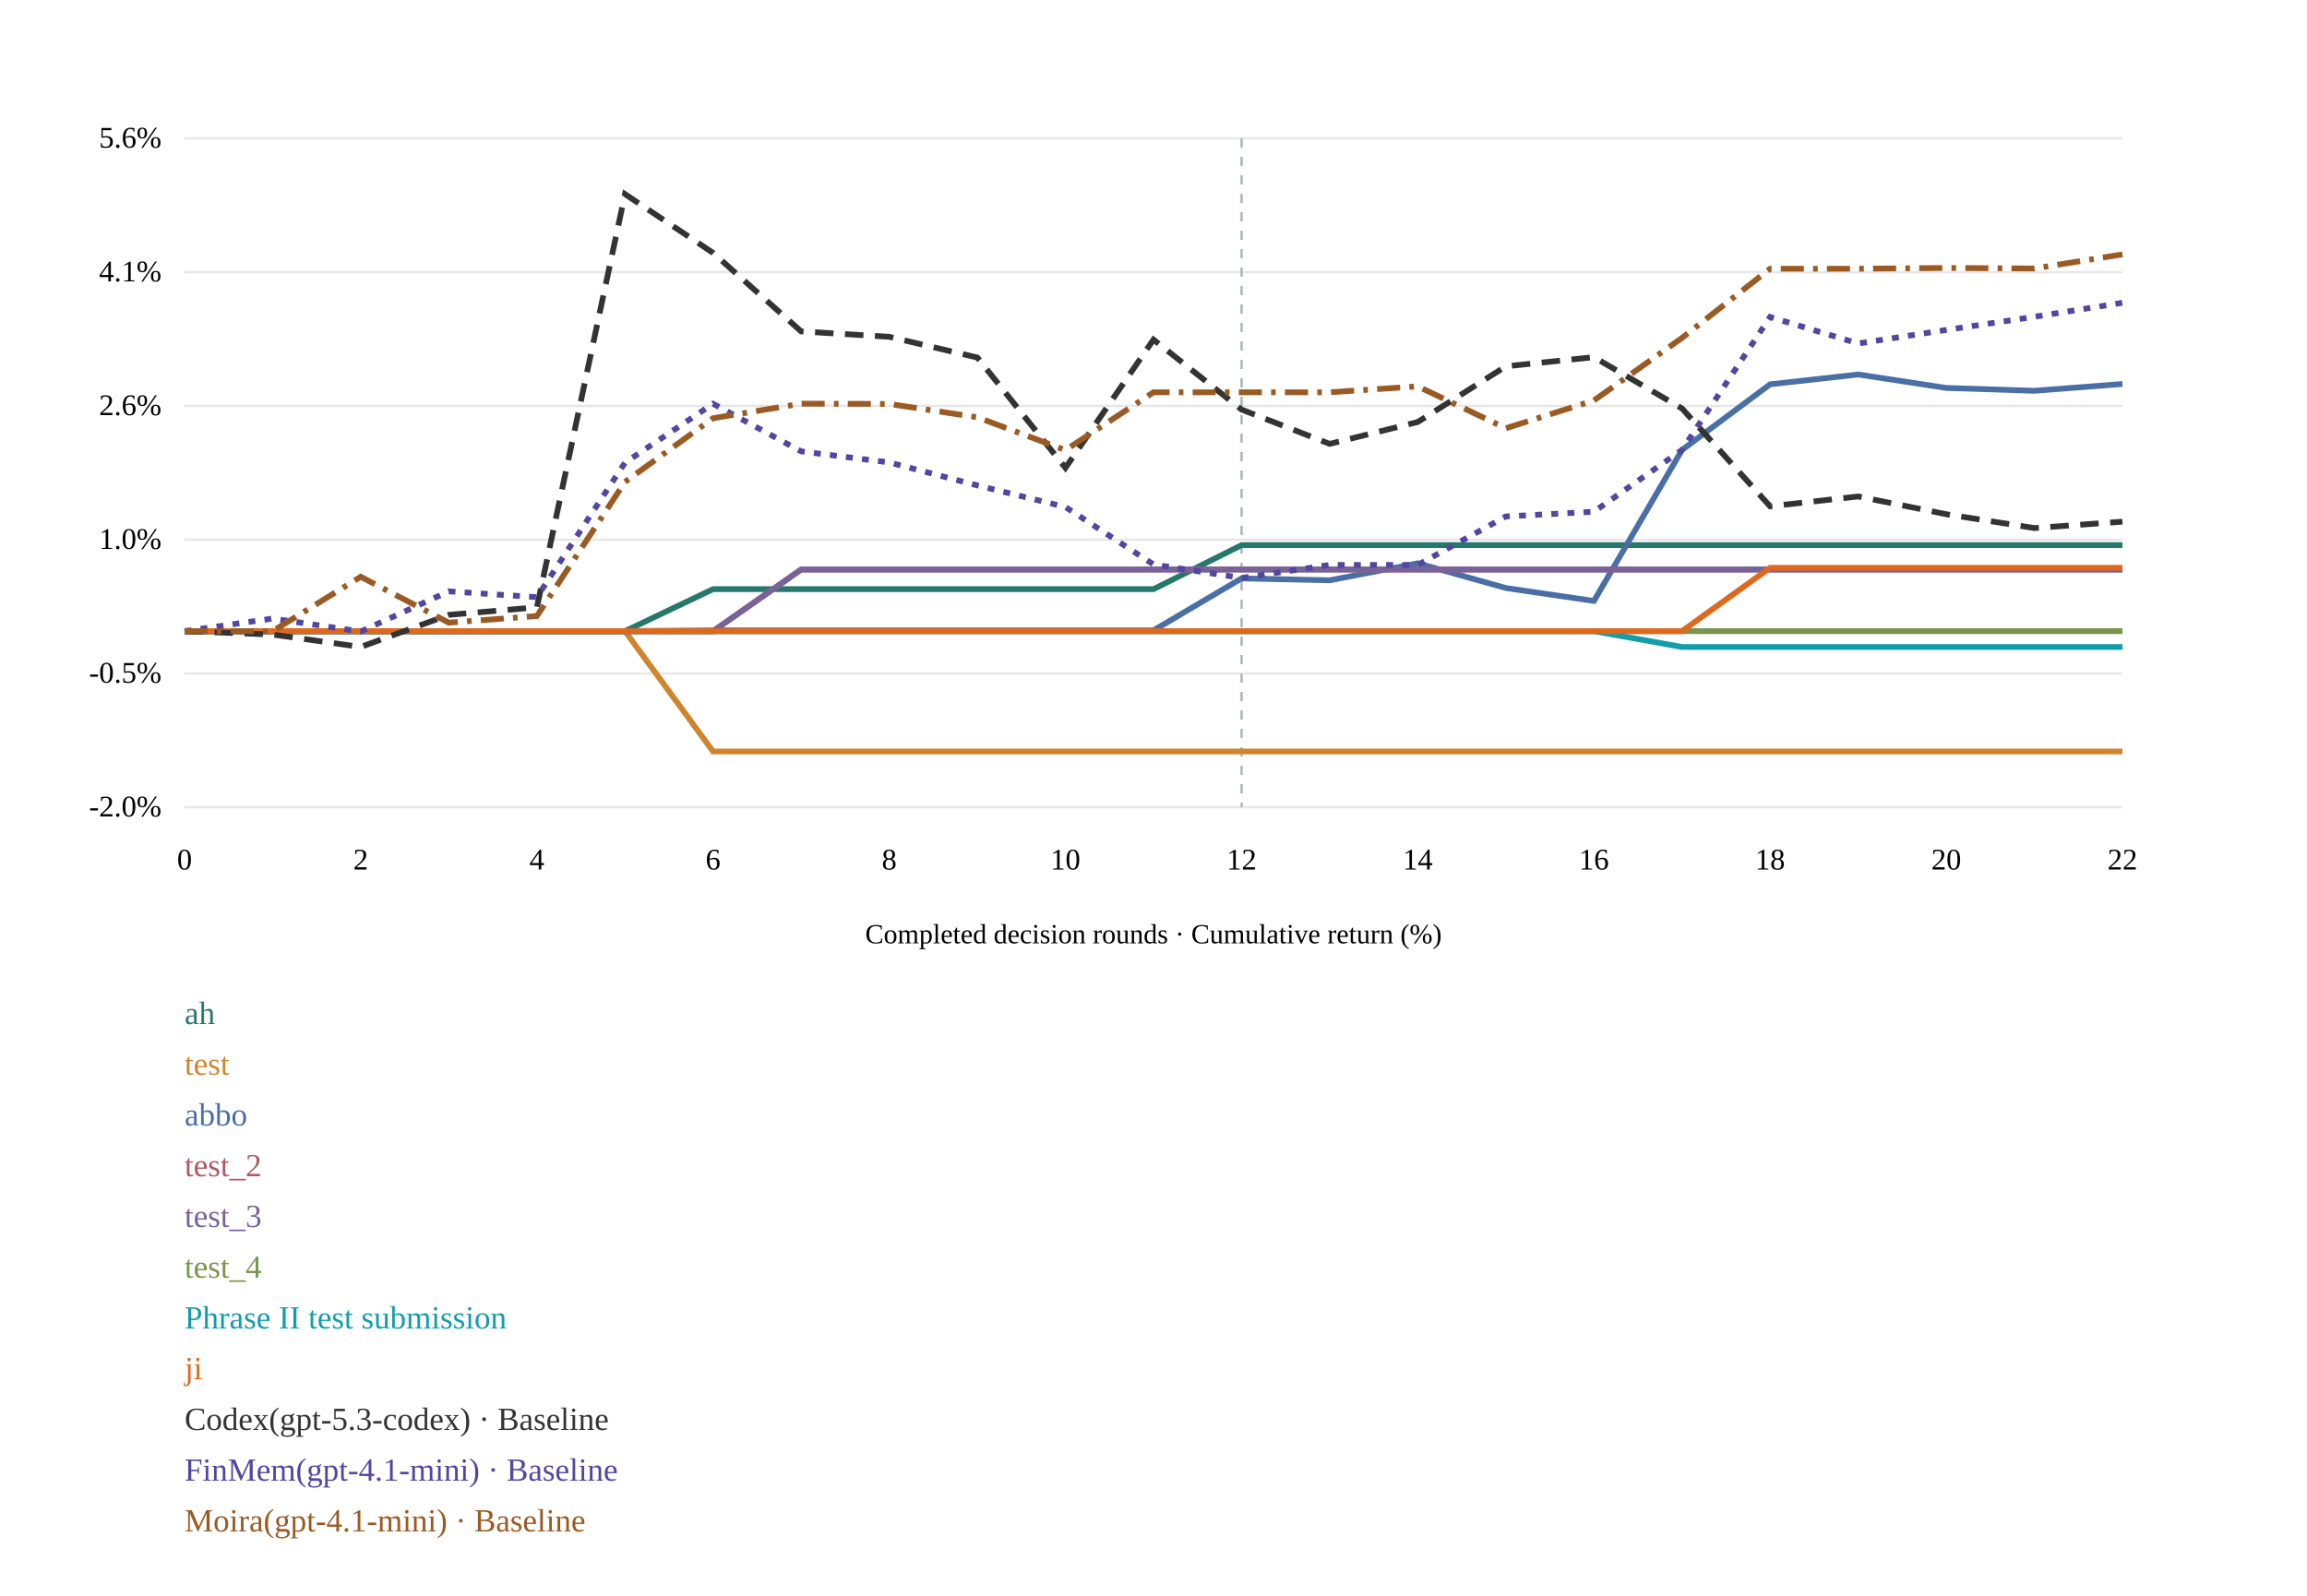
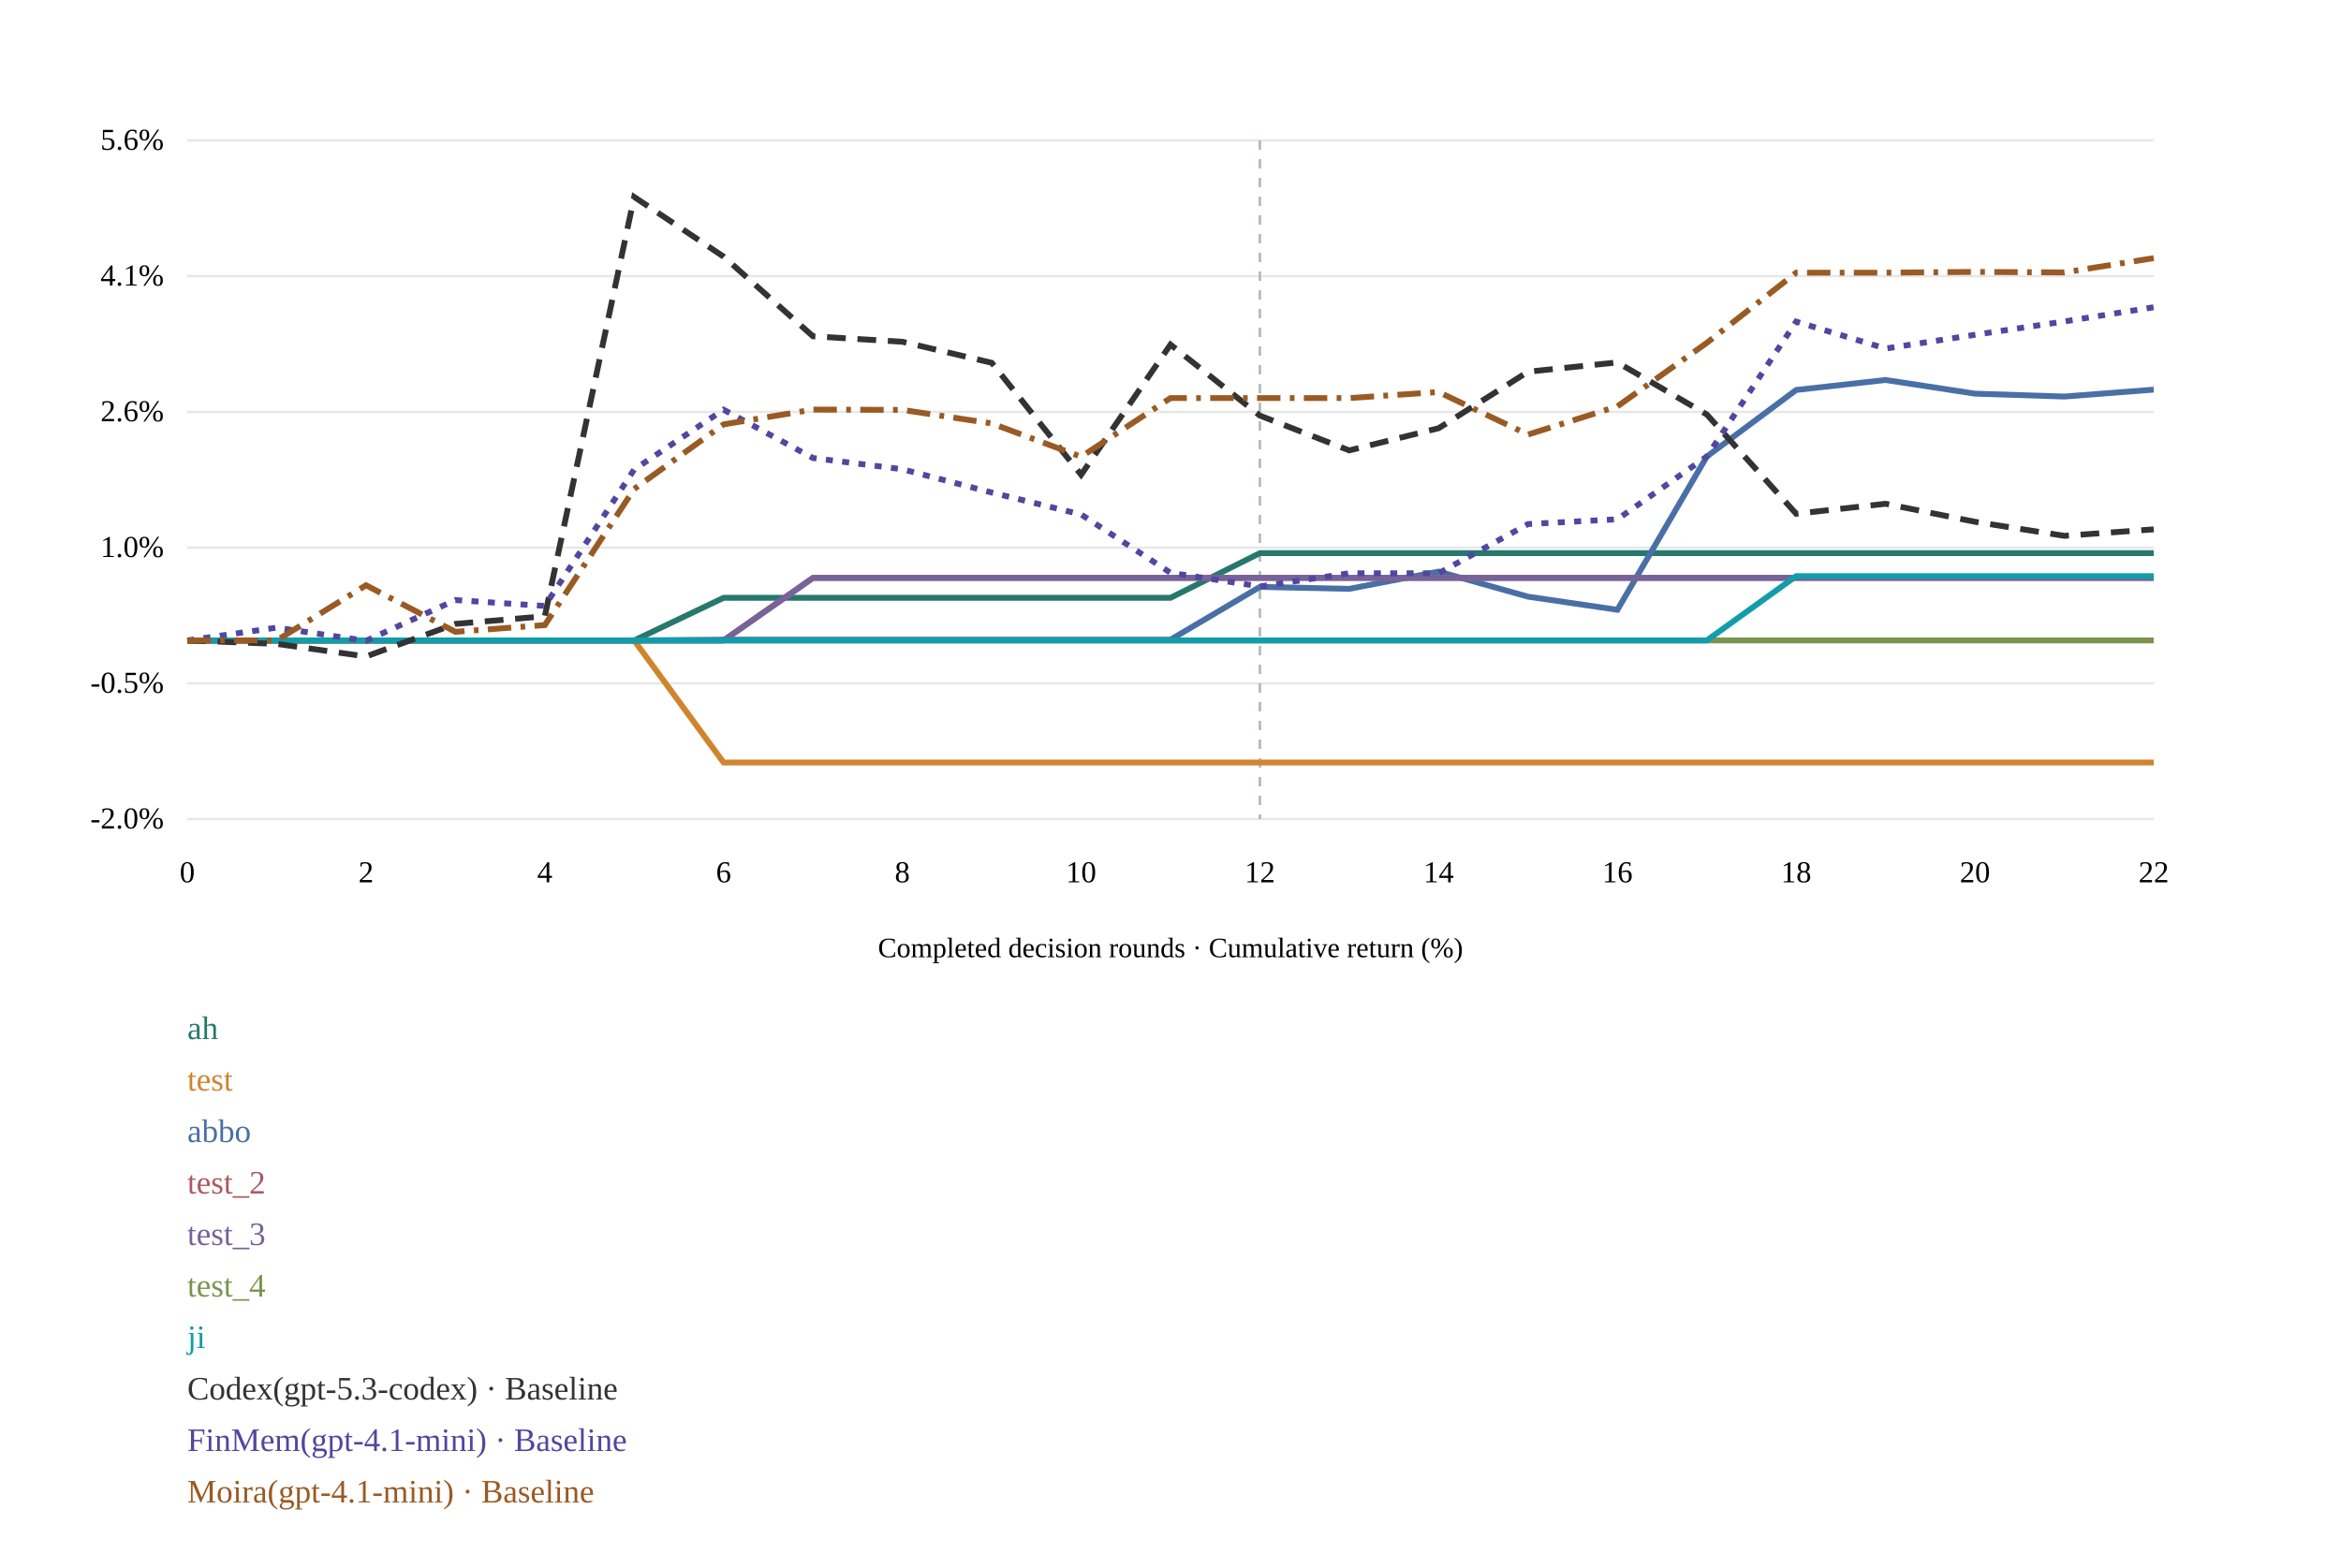
- <svg xmlns="http://www.w3.org/2000/svg" viewBox="0 0 1000 692" role="img">
+ <svg xmlns="http://www.w3.org/2000/svg" viewBox="0 0 1000 670" role="img">
  <rect width="100%" height="100%" fill="white" />
  <path d="M80 350.0H920" stroke="#e7e7e7" />
  <text x="70" y="354.0" text-anchor="end" font-size="13">-2.0%</text>
  <path d="M80 292.0H920" stroke="#e7e7e7" />
  <text x="70" y="296.0" text-anchor="end" font-size="13">-0.5%</text>
  <path d="M80 234.0H920" stroke="#e7e7e7" />
  <text x="70" y="238.0" text-anchor="end" font-size="13">1.0%</text>
  <path d="M80 176.0H920" stroke="#e7e7e7" />
  <text x="70" y="180.0" text-anchor="end" font-size="13">2.6%</text>
  <path d="M80 118.0H920" stroke="#e7e7e7" />
  <text x="70" y="122.0" text-anchor="end" font-size="13">4.1%</text>
  <path d="M80 60H920" stroke="#e7e7e7" />
  <text x="70" y="64" text-anchor="end" font-size="13">5.6%</text>
  <path d="M80 273.646H920" stroke="#aaa" />
  <text x="80.0" y="377" text-anchor="middle" font-size="13">0</text>
  <text x="156.364" y="377" text-anchor="middle" font-size="13">2</text>
  <text x="232.727" y="377" text-anchor="middle" font-size="13">4</text>
  <text x="309.091" y="377" text-anchor="middle" font-size="13">6</text>
  <text x="385.455" y="377" text-anchor="middle" font-size="13">8</text>
  <text x="461.818" y="377" text-anchor="middle" font-size="13">10</text>
  <text x="538.182" y="377" text-anchor="middle" font-size="13">12</text>
  <text x="614.545" y="377" text-anchor="middle" font-size="13">14</text>
  <text x="690.909" y="377" text-anchor="middle" font-size="13">16</text>
  <text x="767.273" y="377" text-anchor="middle" font-size="13">18</text>
  <text x="843.636" y="377" text-anchor="middle" font-size="13">20</text>
  <text x="920.0" y="377" text-anchor="middle" font-size="13">22</text>
  <path d="M538.182 60V350" stroke="#a8b7b2" stroke-dasharray="4 4" />
  <text x="500" y="409" text-anchor="middle">Completed decision rounds · Cumulative return (%)</text>
  <polyline points="80.00,273.65 118.18,273.65 156.36,273.65 194.55,273.65 232.73,273.65 270.91,273.65 309.09,255.44 347.27,255.44 385.45,255.44 423.64,255.44 461.82,255.44 500.00,255.44 538.18,236.35 576.36,236.35 614.55,236.35 652.73,236.35 690.91,236.35 729.09,236.35 767.27,236.35 805.45,236.35 843.64,236.35 881.82,236.35 920.00,236.35" fill="none" stroke="#26786d" stroke-width="2.5" stroke-dasharray="none" />
  <text x="80" y="444" fill="#26786d" font-size="14">ah</text>
  <polyline points="80.00,273.65 118.18,273.65 156.36,273.65 194.55,273.65 232.73,273.65 270.91,273.65 309.09,325.83 347.27,325.83 385.45,325.83 423.64,325.83 461.82,325.83 500.00,325.83 538.18,325.83 576.36,325.83 614.55,325.83 652.73,325.83 690.91,325.83 729.09,325.83 767.27,325.83 805.45,325.83 843.64,325.83 881.82,325.83 920.00,325.83" fill="none" stroke="#cf852e" stroke-width="2.5" stroke-dasharray="none" />
  <text x="80" y="466" fill="#cf852e" font-size="14">test</text>
  <polyline points="80.00,273.65 118.18,273.65 156.36,273.65 194.55,273.65 232.73,273.65 270.91,273.65 309.09,273.33 347.27,273.33 385.45,273.33 423.64,273.33 461.82,273.33 500.00,273.33 538.18,250.78 576.36,251.61 614.55,244.24 652.73,254.96 690.91,260.56 729.09,195.08 767.27,166.63 805.45,162.37 843.64,168.21 881.82,169.44 920.00,166.49" fill="none" stroke="#496fa6" stroke-width="2.5" stroke-dasharray="none" />
  <text x="80" y="488" fill="#496fa6" font-size="14">abbo</text>
  <polyline points="80.00,273.65 118.18,273.65 156.36,273.65 194.55,273.65 232.73,273.65 270.91,273.65 309.09,273.65 347.27,246.93 385.45,246.93 423.64,246.93 461.82,246.93 500.00,246.93 538.18,246.93 576.36,246.93 614.55,246.93 652.73,246.93 690.91,246.93 729.09,246.93 767.27,246.93 805.45,246.93 843.64,246.93 881.82,246.93 920.00,246.93" fill="none" stroke="#ad5964" stroke-width="2.5" stroke-dasharray="none" />
  <text x="80" y="510" fill="#ad5964" font-size="14">test_2</text>
  <polyline points="80.00,273.65 118.18,273.65 156.36,273.65 194.55,273.65 232.73,273.65 270.91,273.65 309.09,273.65 347.27,246.93 385.45,246.93 423.64,246.93 461.82,246.93 500.00,246.93 538.18,246.93 576.36,246.93 614.55,246.93 652.73,246.93 690.91,246.93 729.09,246.93 767.27,246.93 805.45,246.93 843.64,246.93 881.82,246.93 920.00,246.93" fill="none" stroke="#77629a" stroke-width="2.5" stroke-dasharray="none" />
  <text x="80" y="532" fill="#77629a" font-size="14">test_3</text>
  <polyline points="80.00,273.65 118.18,273.65 156.36,273.65 194.55,273.65 232.73,273.65 270.91,273.65 309.09,273.65 347.27,273.65 385.45,273.65 423.64,273.65 461.82,273.65 500.00,273.65 538.18,273.65 576.36,273.65 614.55,273.65 652.73,273.65 690.91,273.65 729.09,273.65 767.27,273.65 805.45,273.65 843.64,273.65 881.82,273.65 920.00,273.65" fill="none" stroke="#7b944e" stroke-width="2.5" stroke-dasharray="none" />
  <text x="80" y="554" fill="#7b944e" font-size="14">test_4</text>
-   <polyline points="80.00,273.65 118.18,273.65 156.36,273.65 194.55,273.65 232.73,273.65 270.91,273.65 309.09,273.65 347.27,273.65 385.45,273.65 423.64,273.65 461.82,273.65 500.00,273.65 538.18,273.65 576.36,273.65 614.55,273.65 652.73,273.65 690.91,273.65 729.09,280.52 767.27,280.52 805.45,280.52 843.64,280.52 881.82,280.52 920.00,280.52" fill="none" stroke="#119daa" stroke-width="2.5" stroke-dasharray="none" />
-   <text x="80" y="576" fill="#119daa" font-size="14">Phrase II test submission</text>
-   <polyline points="80.00,273.65 118.18,273.65 156.36,273.65 194.55,273.65 232.73,273.65 270.91,273.65 309.09,273.65 347.27,273.65 385.45,273.65 423.64,273.65 461.82,273.65 500.00,273.65 538.18,273.65 576.36,273.65 614.55,273.65 652.73,273.65 690.91,273.65 729.09,273.65 767.27,246.17 805.45,246.17 843.64,246.17 881.82,246.17 920.00,246.17" fill="none" stroke="#de691d" stroke-width="2.5" stroke-dasharray="none" />
-   <text x="80" y="598" fill="#de691d" font-size="14">ji</text>
+   <polyline points="80.00,273.65 118.18,273.65 156.36,273.65 194.55,273.65 232.73,273.65 270.91,273.65 309.09,273.65 347.27,273.65 385.45,273.65 423.64,273.65 461.82,273.65 500.00,273.65 538.18,273.65 576.36,273.65 614.55,273.65 652.73,273.65 690.91,273.65 729.09,273.65 767.27,246.17 805.45,246.17 843.64,246.17 881.82,246.17 920.00,246.17" fill="none" stroke="#119daa" stroke-width="2.5" stroke-dasharray="none" />
+   <text x="80" y="576" fill="#119daa" font-size="14">ji</text>
  <polyline points="80.00,273.65 118.18,275.12 156.36,280.51 194.55,266.59 232.73,263.32 270.91,84.17 309.09,109.65 347.27,143.69 385.45,146.03 423.64,155.02 461.82,202.86 500.00,147.24 538.18,177.58 576.36,192.46 614.55,182.97 652.73,158.83 690.91,154.86 729.09,177.10 767.27,219.53 805.45,215.26 843.64,222.96 881.82,228.96 920.00,226.19" fill="none" stroke="#333" stroke-width="2.5" stroke-dasharray="8 5" />
-   <text x="80" y="620" fill="#333" font-size="14">Codex(gpt-5.3-codex) · Baseline</text>
+   <text x="80" y="598" fill="#333" font-size="14">Codex(gpt-5.3-codex) · Baseline</text>
  <polyline points="80.00,273.65 118.18,268.19 156.36,273.81 194.55,256.40 232.73,258.92 270.91,200.61 309.09,175.06 347.27,195.70 385.45,200.50 423.64,210.46 461.82,219.83 500.00,244.75 538.18,250.58 576.36,244.95 614.55,244.95 652.73,223.93 690.91,221.88 729.09,195.08 767.27,137.43 805.45,148.93 843.64,143.06 881.82,137.36 920.00,131.28" fill="none" stroke="#5146a0" stroke-width="2.5" stroke-dasharray="3 4" />
-   <text x="80" y="642" fill="#5146a0" font-size="14">FinMem(gpt-4.1-mini) · Baseline</text>
+   <text x="80" y="620" fill="#5146a0" font-size="14">FinMem(gpt-4.1-mini) · Baseline</text>
  <polyline points="80.00,273.65 118.18,273.65 156.36,250.08 194.55,269.98 232.73,267.10 270.91,208.92 309.09,181.34 347.27,175.02 385.45,175.14 423.64,180.92 461.82,195.17 500.00,170.09 538.18,170.09 576.36,170.09 614.55,167.52 652.73,185.69 690.91,173.63 729.09,146.50 767.27,116.52 805.45,116.52 843.64,116.18 881.82,116.41 920.00,110.29" fill="none" stroke="#9a5a23" stroke-width="2.5" stroke-dasharray="10 4 2 4" />
-   <text x="80" y="664" fill="#9a5a23" font-size="14">Moira(gpt-4.1-mini) · Baseline</text>
+   <text x="80" y="642" fill="#9a5a23" font-size="14">Moira(gpt-4.1-mini) · Baseline</text>
</svg>
